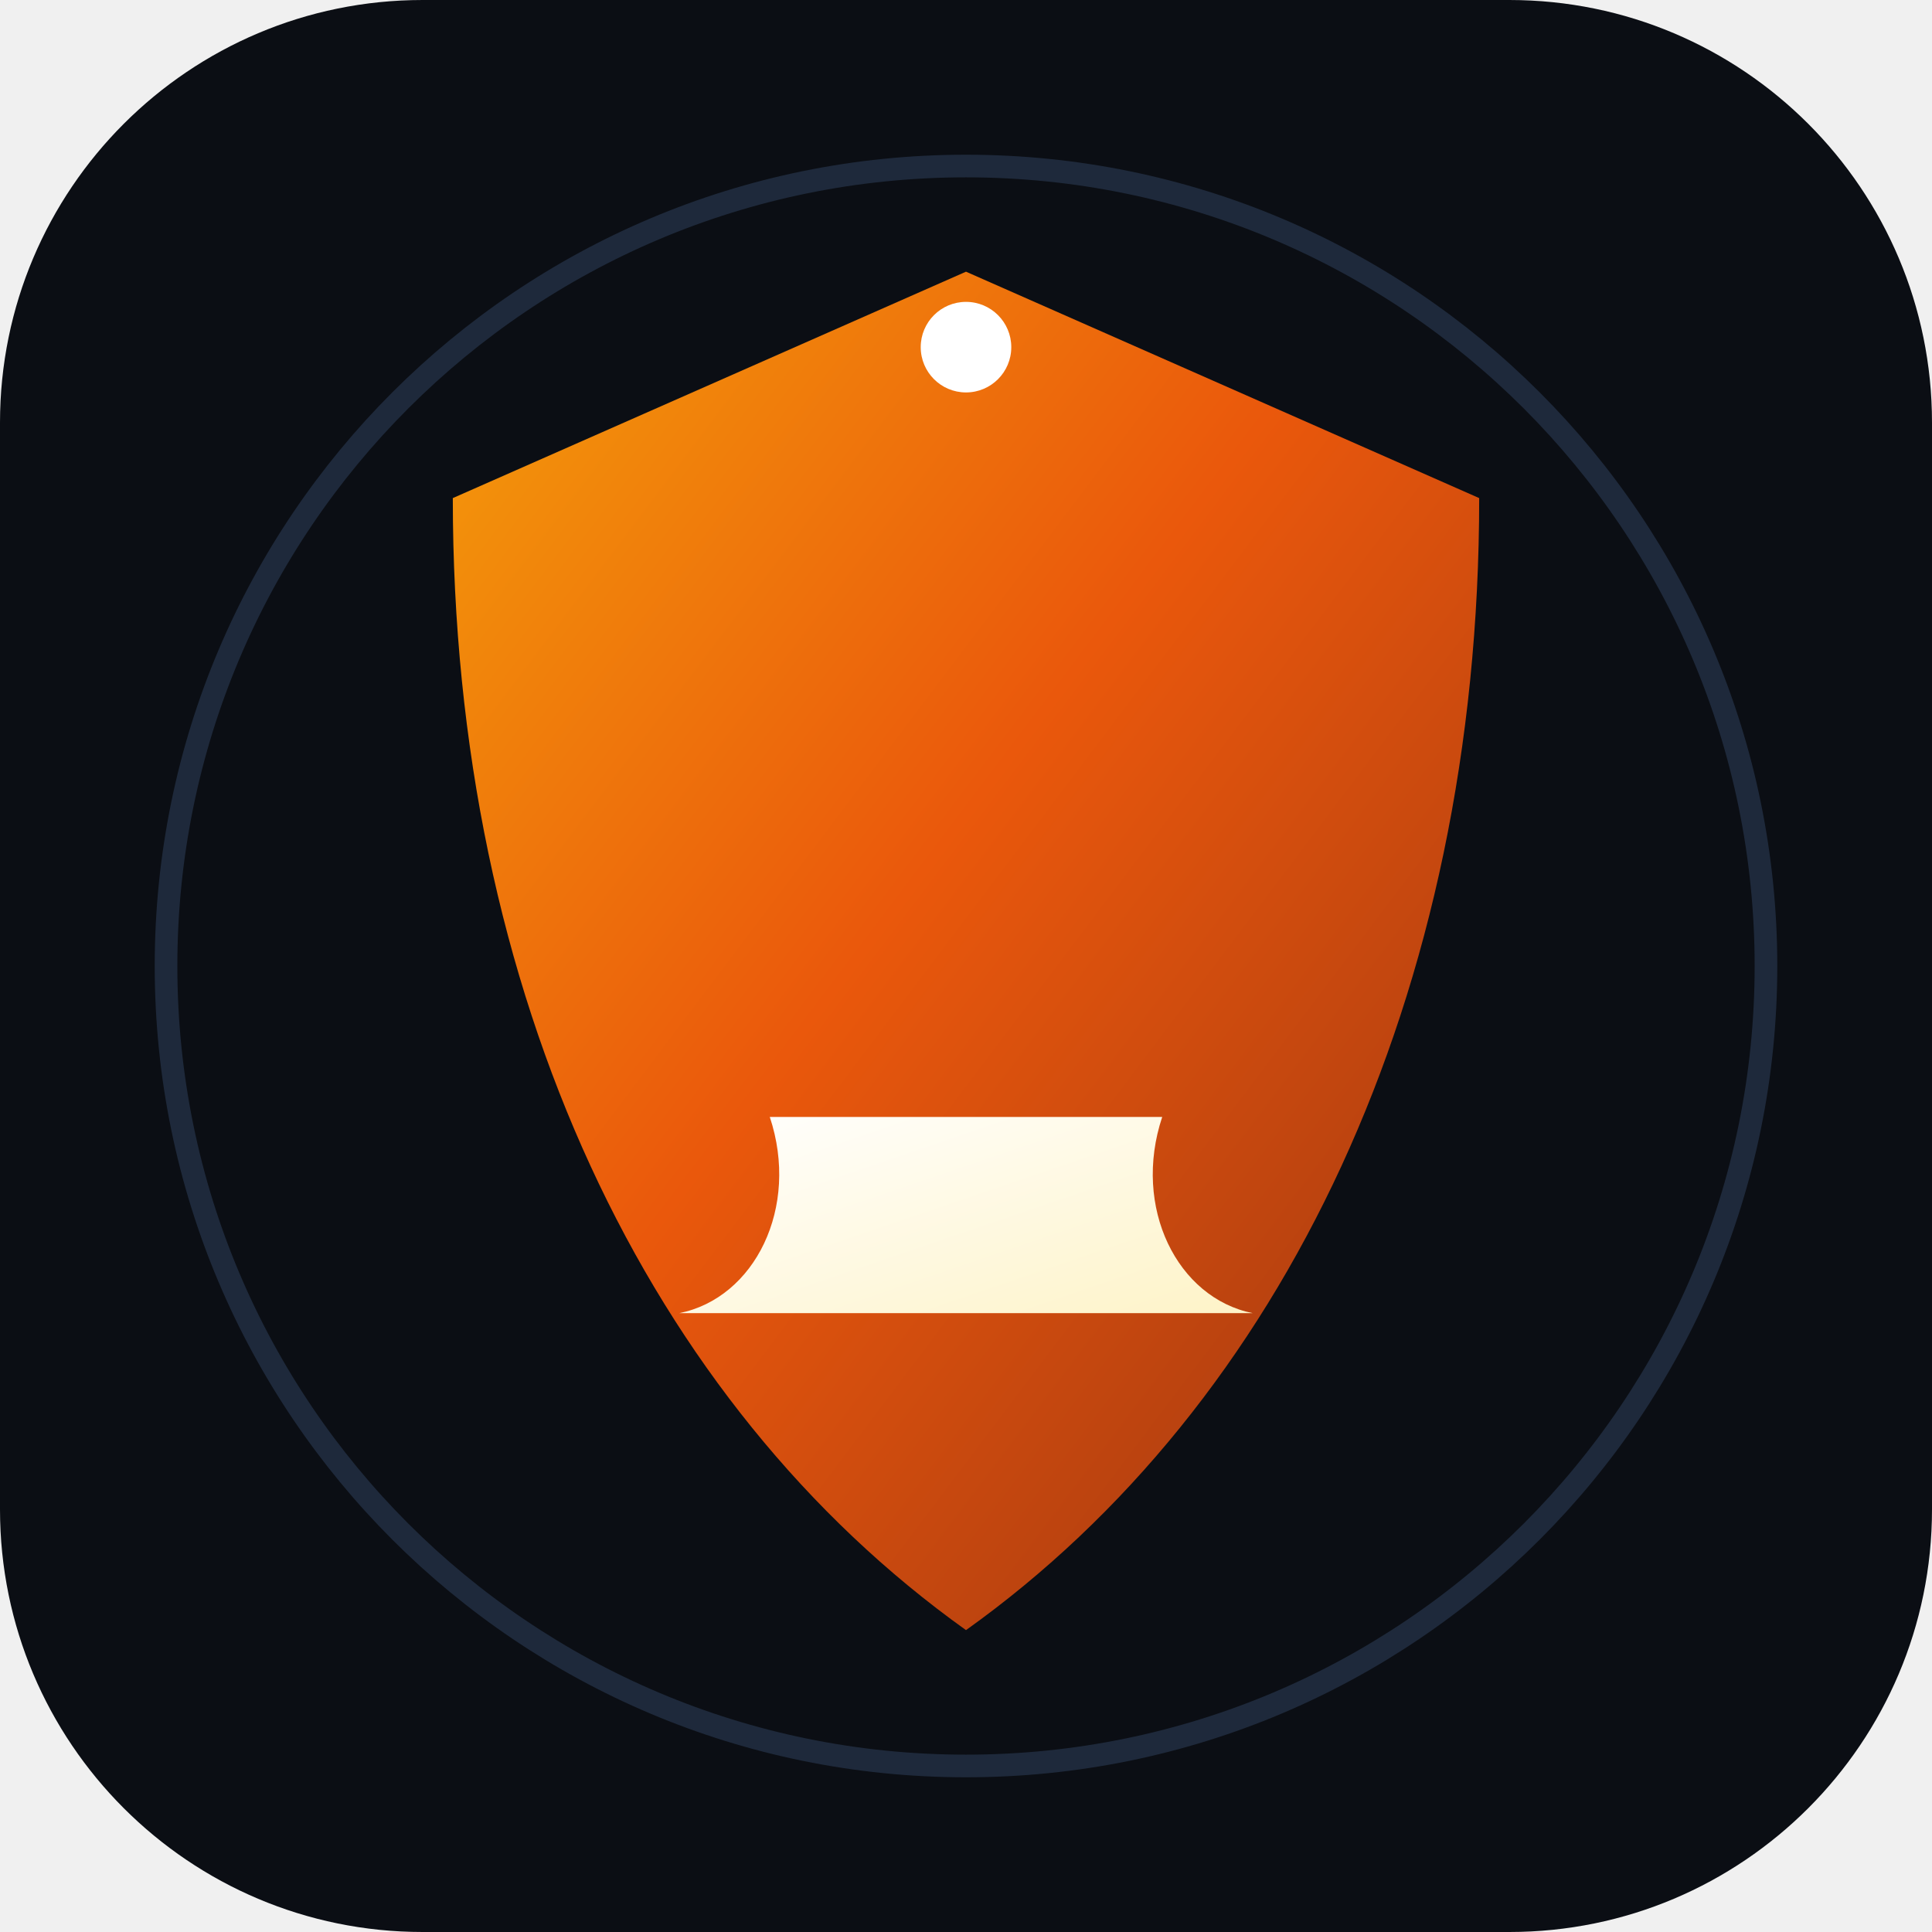
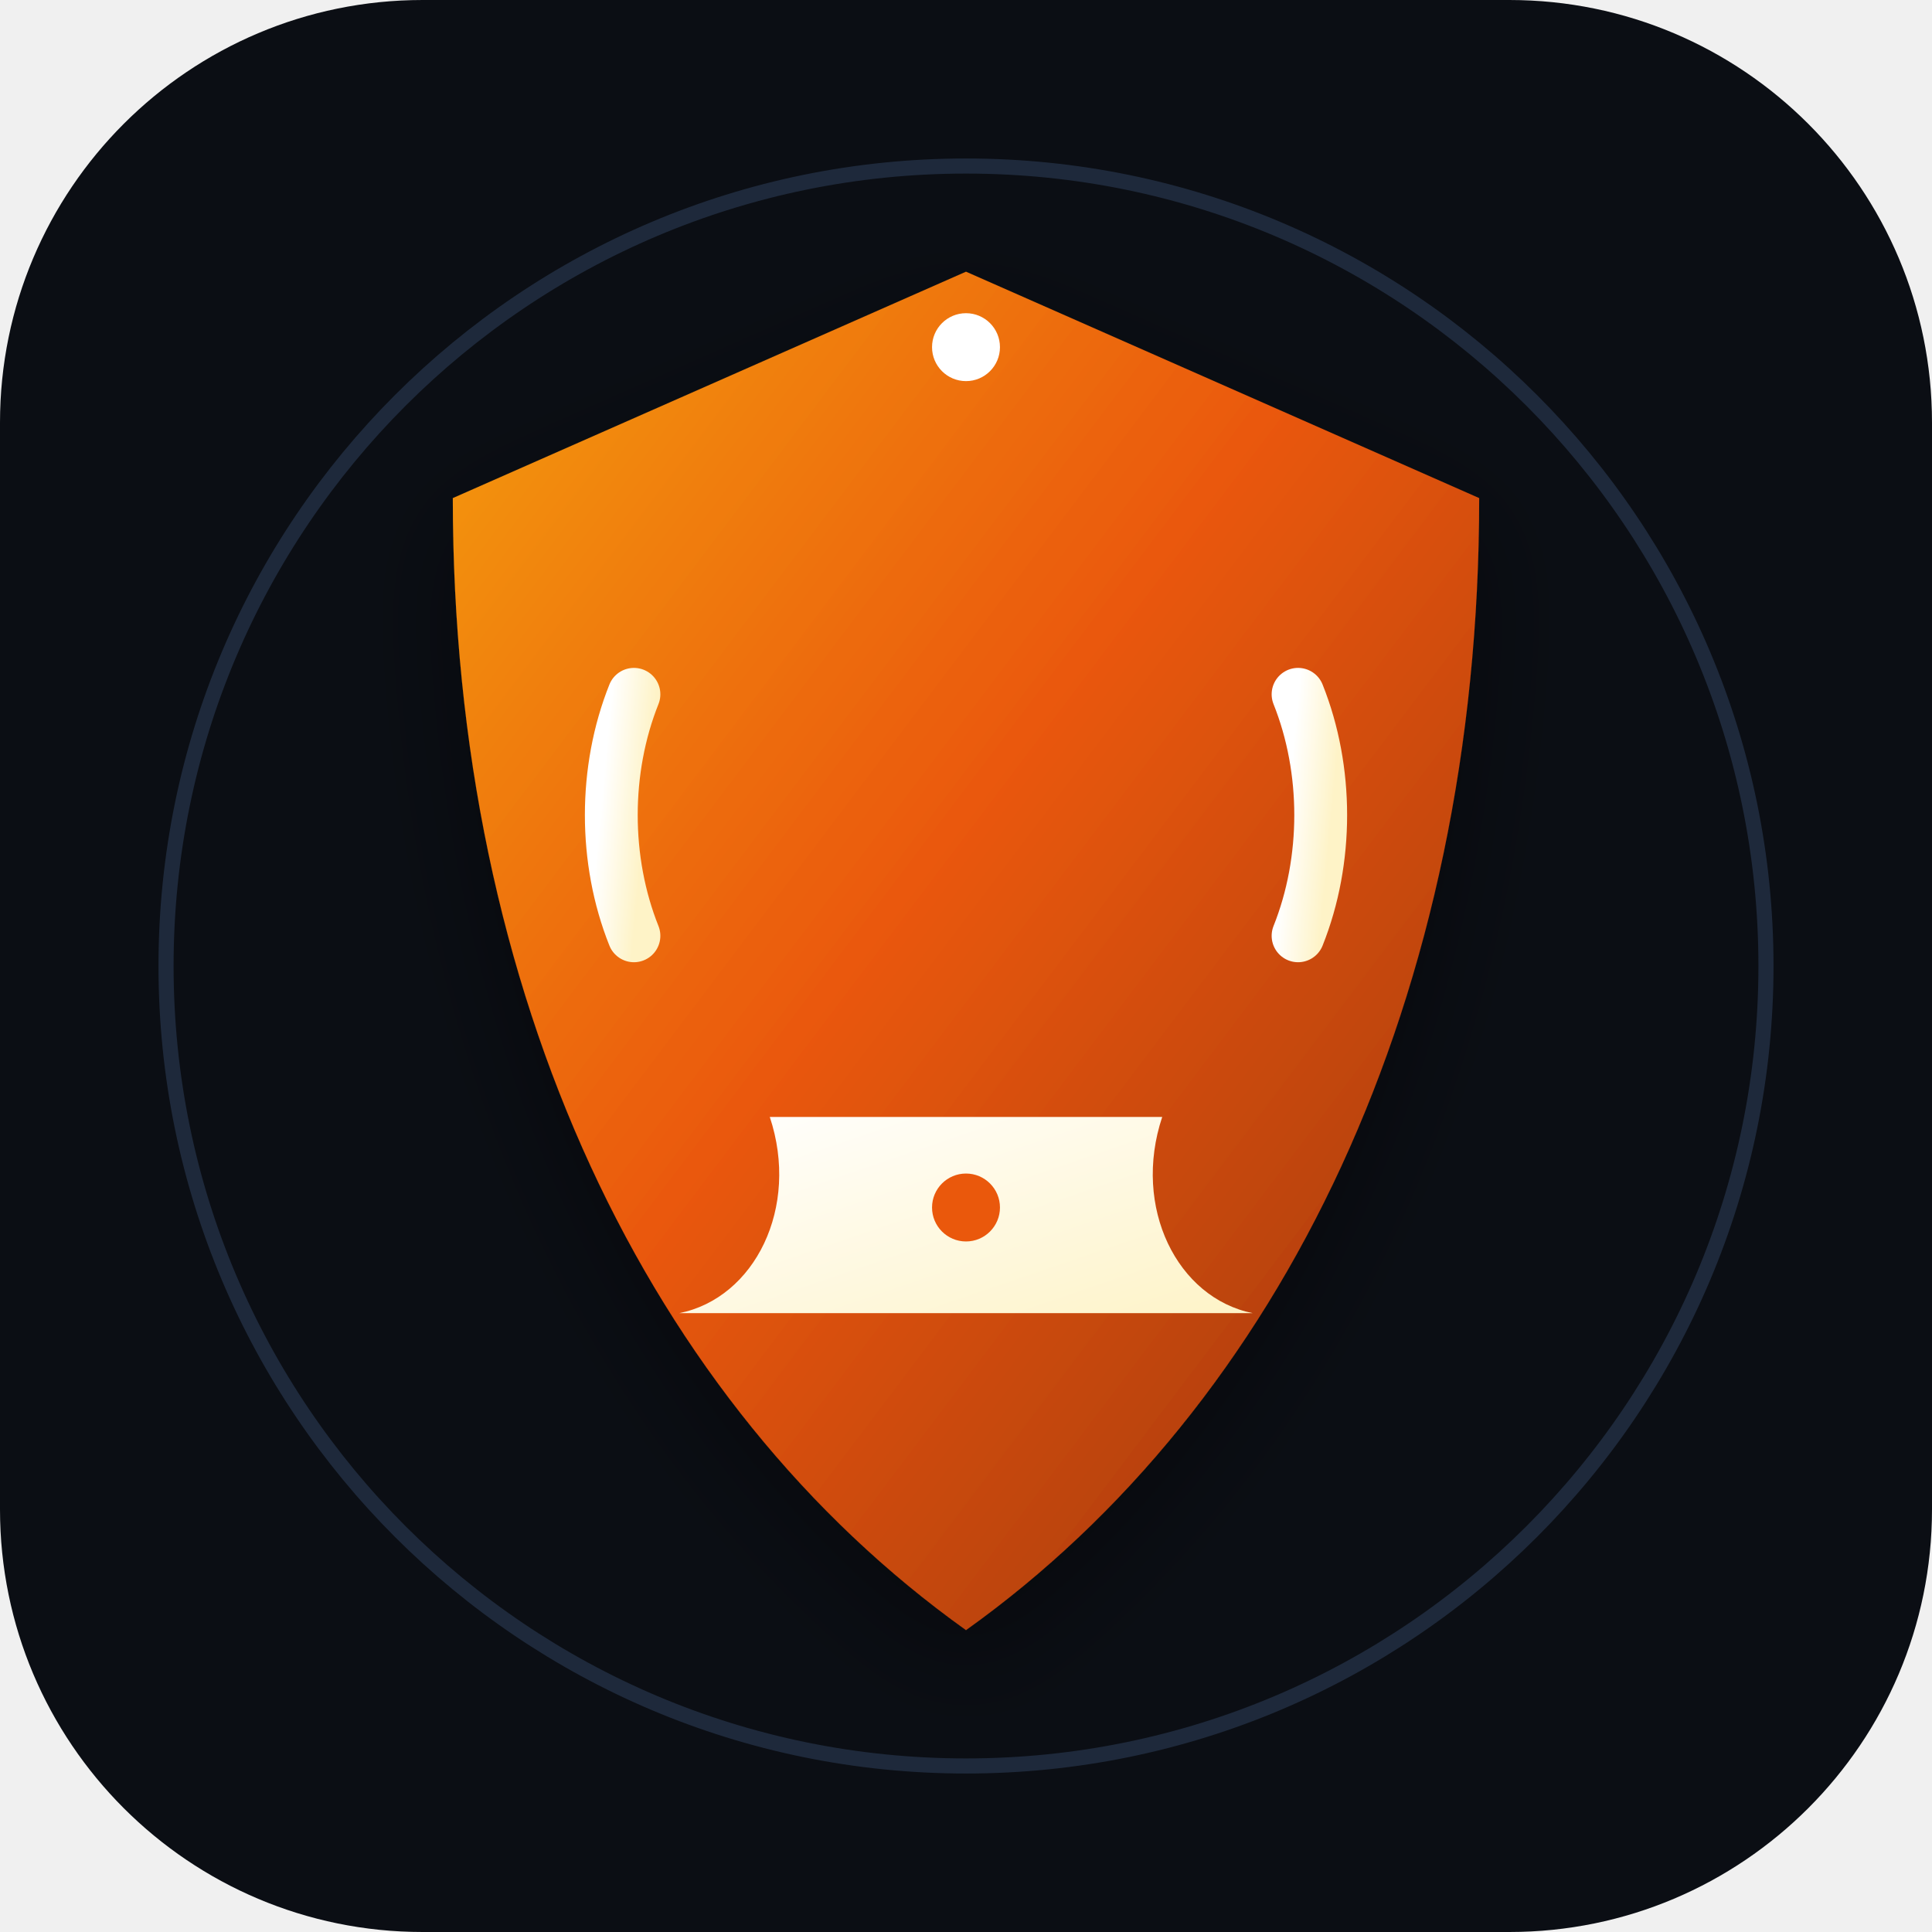
<svg xmlns="http://www.w3.org/2000/svg" width="64" height="64" viewBox="0 0 256 256">
  <defs>
    <linearGradient id="vfShieldFav" x1="0%" y1="0%" x2="100%" y2="100%">
      <stop offset="0%" stop-color="#f59e0b" />
      <stop offset="45%" stop-color="#ea580c" />
      <stop offset="100%" stop-color="#9a3412" />
    </linearGradient>
    <linearGradient id="vfGlyphFav" x1="0%" y1="0%" x2="100%" y2="100%">
      <stop offset="0%" stop-color="#ffffff" />
      <stop offset="100%" stop-color="#fef3c7" />
    </linearGradient>
+     <filter id="vfDropFav" x="-12%" y="-12%" width="124%" height="124%">
+       <feDropShadow dx="0" dy="5" stdDeviation="7" flood-color="#000000" flood-opacity="0.35" />
+     </filter>
  </defs>
  <rect width="256" height="256" rx="56" fill="#0b0e14" />
-   <circle cx="128" cy="128" r="106" fill="none" stroke="#1e293b" stroke-width="3" />
-   <path d="M128 36 L196 66 C196 132 170 186 128 216 C86 186 60 132 60 66 Z" fill="url(#vfShieldFav)" />
-   <line x1="104" y1="82" x2="104" y2="128" stroke="url(#vfGlyphFav)" stroke-width="14" stroke-linecap="round" />
-   <line x1="128" y1="62" x2="128" y2="128" stroke="url(#vfGlyphFav)" stroke-width="14" stroke-linecap="round" />
-   <line x1="152" y1="82" x2="152" y2="128" stroke="url(#vfGlyphFav)" stroke-width="14" stroke-linecap="round" />
-   <path d="M72 142 L184 142" stroke="url(#vfGlyphFav)" stroke-width="14" stroke-linecap="round" />
+   <circle cx="128" cy="128" r="106" fill="none" stroke="#1e293b" stroke-width="2" />
+   <g filter="url(#vfDropFav)">
+     <path d="M128 36 L196 66 C196 132 170 186 128 216 C86 186 60 132 60 66 Z" fill="url(#vfShieldFav)" />
+   </g>
+   <line x1="104" y1="82" x2="104" y2="128" stroke="url(#vfGlyphFav)" stroke-width="12" stroke-linecap="round" />
+   <line x1="128" y1="62" x2="128" y2="128" stroke="url(#vfGlyphFav)" stroke-width="12" stroke-linecap="round" />
+   <line x1="152" y1="82" x2="152" y2="128" stroke="url(#vfGlyphFav)" stroke-width="12" stroke-linecap="round" />
+   <path d="M84 92 C80 102 80 114 84 124" fill="none" stroke="url(#vfGlyphFav)" stroke-width="7" stroke-linecap="round" />
+   <path d="M172 92 C176 102 176 114 172 124" fill="none" stroke="url(#vfGlyphFav)" stroke-width="7" stroke-linecap="round" />
+   <path d="M72 142 L184 142" stroke="url(#vfGlyphFav)" stroke-width="12" stroke-linecap="round" />
  <path d="M102 148 C106 160 100 172 90 174 L166 174 C156 172 150 160 154 148" fill="url(#vfGlyphFav)" />
-   <line x1="86" y1="176" x2="170" y2="176" stroke="url(#vfGlyphFav)" stroke-width="12" stroke-linecap="round" />
-   <circle cx="128" cy="46" r="6" fill="#ffffff" />
+   <line x1="86" y1="176" x2="170" y2="176" stroke="url(#vfGlyphFav)" stroke-width="10" stroke-linecap="round" />
+   <circle cx="128" cy="160" r="4.5" fill="#ea580c" />
+   <circle cx="128" cy="46" r="4.5" fill="#ffffff" />
</svg>
